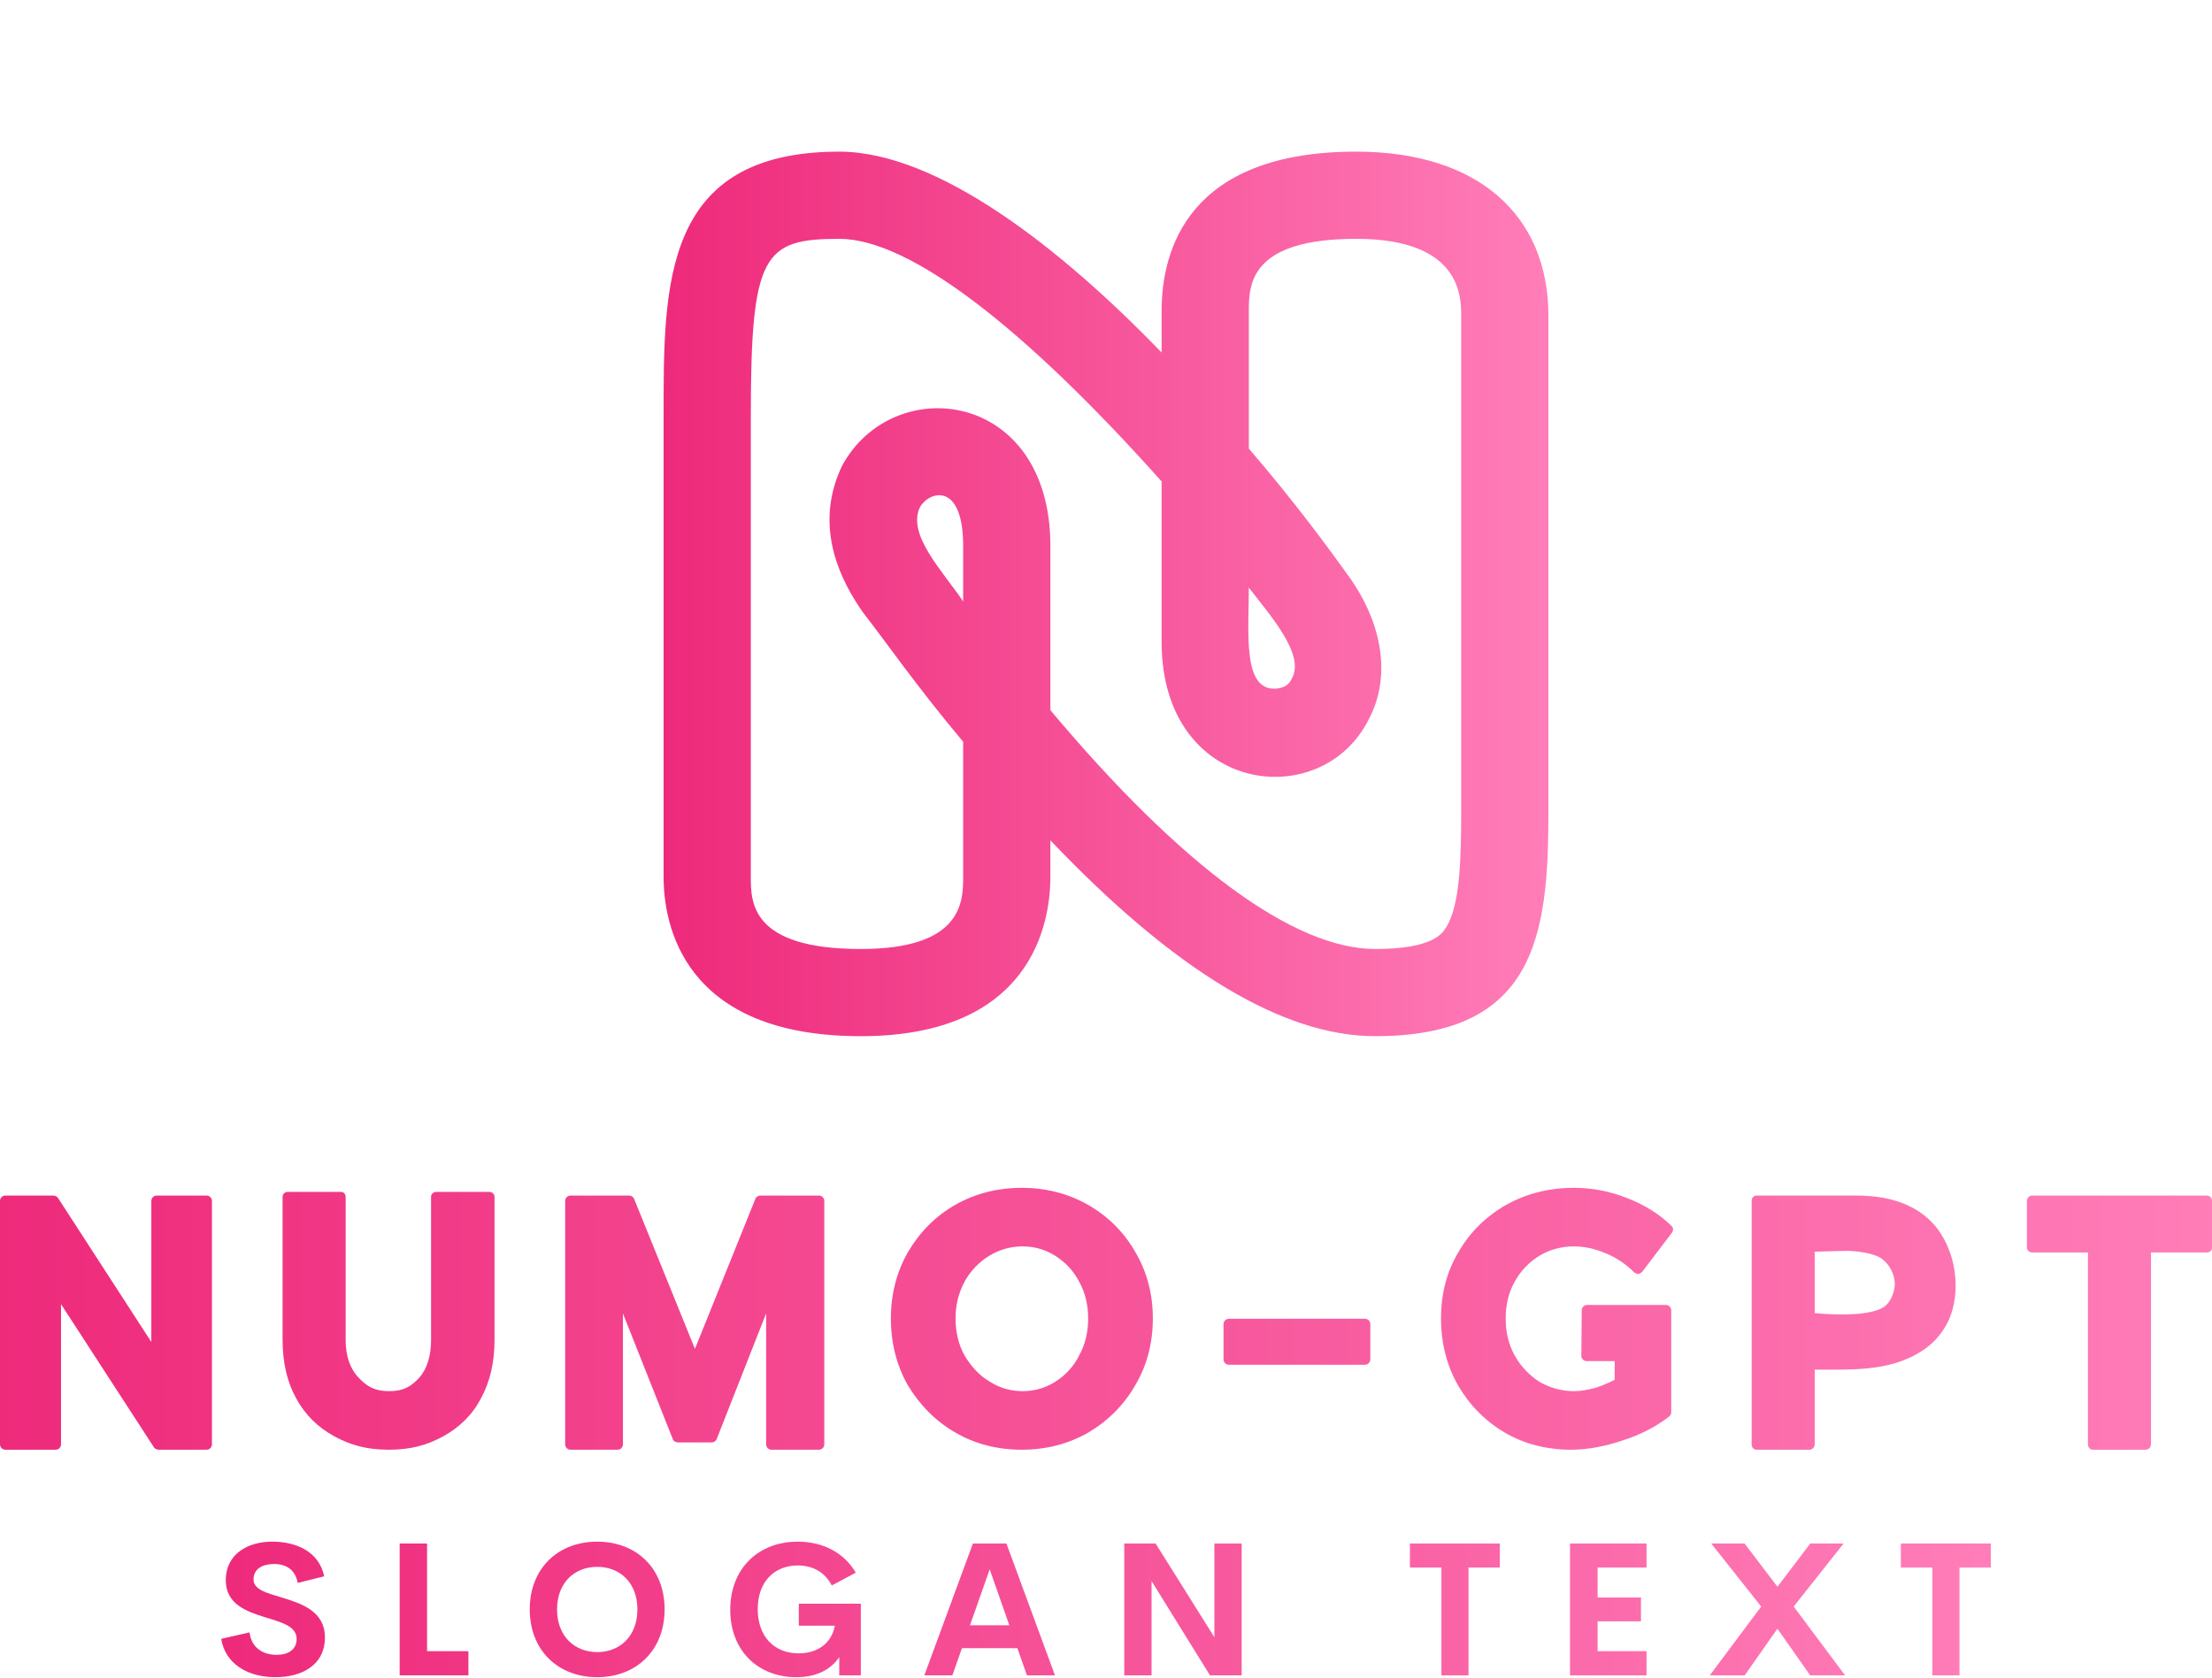
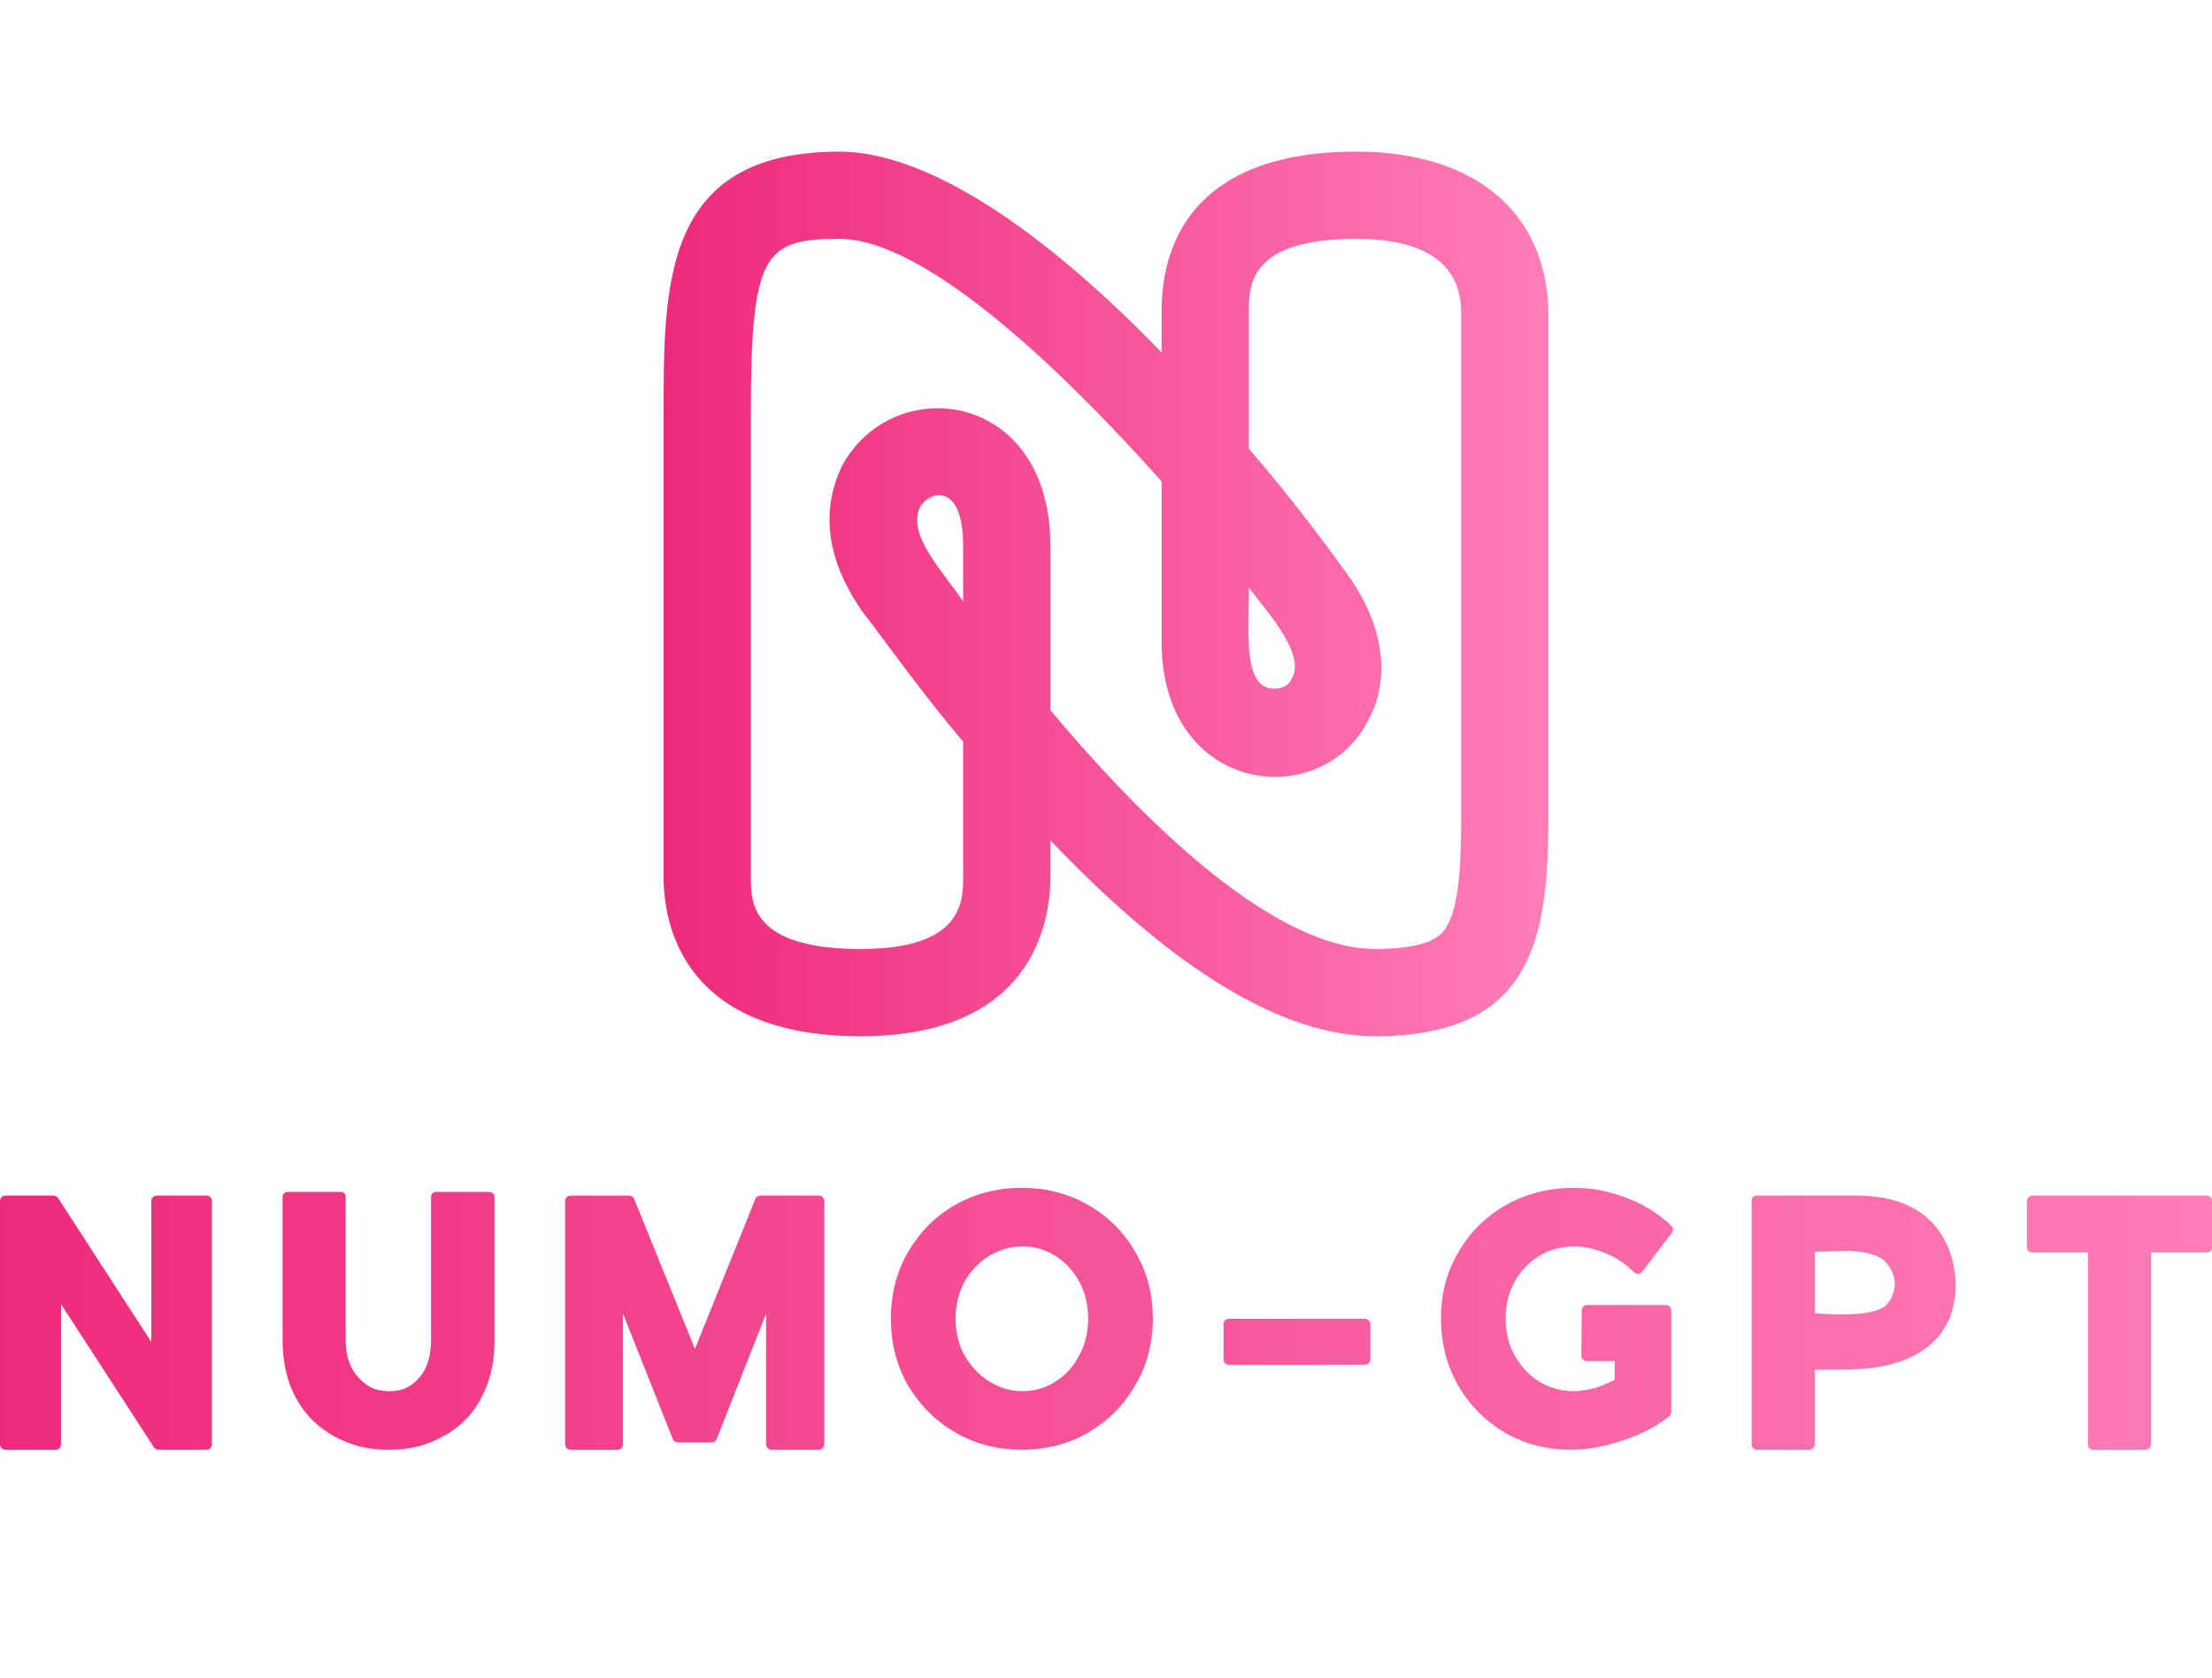
<svg xmlns="http://www.w3.org/2000/svg" width="251.56" height="190.793" viewBox="0 0 350 265.454" class="looka-1j8o68f">
  <defs id="SvgjsDefs2526">
    <linearGradient id="SvgjsLinearGradient2533">
      <stop id="SvgjsStop2534" stop-color="#ee2a7b" offset="0" />
      <stop id="SvgjsStop2535" stop-color="#ff7db8" offset="1" />
    </linearGradient>
    <linearGradient id="SvgjsLinearGradient2536">
      <stop id="SvgjsStop2537" stop-color="#ee2a7b" offset="0" />
      <stop id="SvgjsStop2538" stop-color="#ff7db8" offset="1" />
    </linearGradient>
    <linearGradient id="SvgjsLinearGradient2539">
      <stop id="SvgjsStop2540" stop-color="#ee2a7b" offset="0" />
      <stop id="SvgjsStop2541" stop-color="#ff7db8" offset="1" />
    </linearGradient>
  </defs>
  <g id="SvgjsG2527" featurekey="monogramFeature-0" transform="matrix(3.333333,0,0,3.333333,105,-36)" fill="url(#SvgjsLinearGradient2533)">
    <path d="M33.78 60 c-4.38 0 -9.54 -3.12 -15.42 -9.3 l0 1.74 c0 2.22 -0.9 7.56 -9 7.56 c-8.46 0 -9.36 -5.34 -9.36 -7.56 l0 -21.9 c0 -6.24 -0.06 -12.54 8.34 -12.54 c4.68 0 10.56 4.62 15.3 9.54 l0 -1.98 c0 -2.82 1.2 -7.56 9.24 -7.56 c5.76 0 9.12 3 9.12 7.8 l0 23.58 c0 5.82 -0.6 10.62 -8.22 10.62 z M18.36 36.72 l0 7.8 c6.24 7.44 11.58 11.34 15.42 11.34 c2.7 0 3.18 -0.72 3.36 -1.02 c0.66 -1.02 0.72 -3.24 0.72 -5.46 l0 -23.58 c0 -0.9 0 -3.66 -4.98 -3.66 c-5.04 0 -5.1 2.16 -5.1 3.42 l0 6.54 c2.22 2.58 3.84 4.8 4.74 6.06 c1.68 2.34 1.98 4.86 0.96 6.78 c-2.22 4.5 -9.84 3.6 -9.84 -3.66 l0 -7.62 c-6.48 -7.26 -11.94 -11.52 -15.3 -11.52 c-3.6 0 -4.2 0.72 -4.2 8.4 l0 21.9 c0 1.2 0 3.42 5.22 3.42 c4.8 0 4.86 -2.22 4.86 -3.42 l0 -6.42 c-2.22 -2.64 -3.84 -4.98 -4.74 -6.12 c-1.74 -2.46 -2.04 -4.8 -1.02 -6.96 c2.4 -4.5 9.9 -3.66 9.9 3.78 z M27.78 38.7 c0 2.1 -0.3 4.8 1.2 4.8 c0.42 0 0.72 -0.18 0.84 -0.48 c0.66 -1.14 -1.08 -3.06 -2.04 -4.32 z M12.18 34.86 c-0.66 1.32 1.08 3.06 2.04 4.5 l0 -2.64 c0 -3 -1.56 -2.64 -2.04 -1.86 z" />
  </g>
  <g id="SvgjsG2528" featurekey="nameFeature-0" transform="matrix(1.609077,0,0,1.609077,-3.218154,165.0867)" fill="url(#SvgjsLinearGradient2536)">
    <path d="M2.52 40 c-0.28 0 -0.52 -0.24 -0.52 -0.52 l0 -23.96 c0 -0.28 0.24 -0.52 0.52 -0.52 l4.72 0 c0.16 0 0.32 0.08 0.44 0.2 l9.2 14.2 l0 -13.88 c0 -0.28 0.24 -0.52 0.52 -0.52 l4.92 0 c0.28 0 0.52 0.24 0.52 0.52 l0 23.96 c0 0.28 -0.24 0.52 -0.52 0.52 l-4.72 0 c-0.16 0 -0.32 -0.08 -0.44 -0.2 l-9.16 -14.12 l0 13.8 c0 0.28 -0.24 0.52 -0.52 0.52 l-4.96 0 z M40.228 40 c-2.16 0 -3.72 -0.44 -5.36 -1.32 c-1.6 -0.88 -2.88 -2.12 -3.76 -3.76 c-0.88 -1.6 -1.32 -3.52 -1.32 -5.72 l0 -14.08 c0 -0.28 0.24 -0.48 0.52 -0.48 l5.2 0 c0.28 0 0.48 0.2 0.48 0.48 l0 14.08 c0 1.6 0.44 2.84 1.28 3.72 s1.6 1.32 3 1.32 s2.12 -0.44 2.92 -1.28 c0.8 -0.88 1.2 -2.16 1.2 -3.76 l0 -14.08 c0 -0.28 0.24 -0.48 0.52 -0.48 l5.2 0 c0.28 0 0.52 0.2 0.52 0.48 l0 14.08 c0 2.2 -0.44 4.12 -1.32 5.72 c-0.84 1.64 -2.12 2.88 -3.72 3.76 s-3.2 1.32 -5.36 1.32 z M58.096 40 c-0.28 0 -0.52 -0.24 -0.52 -0.52 l0 -23.96 c0 -0.28 0.24 -0.52 0.52 -0.52 l5.76 0 c0.2 0 0.4 0.12 0.48 0.28 l6 14.8 l5.96 -14.8 c0.08 -0.16 0.28 -0.28 0.48 -0.28 l5.76 0 c0.28 0 0.52 0.24 0.52 0.52 l0 23.96 c0 0.28 -0.24 0.52 -0.52 0.52 l-4.68 0 c-0.28 0 -0.52 -0.24 -0.52 -0.52 l0 -12.88 l-4.88 12.4 c-0.08 0.16 -0.28 0.28 -0.44 0.28 l-3.36 0 c-0.2 0 -0.4 -0.12 -0.48 -0.28 l-4.92 -12.4 l0 12.88 c0 0.28 -0.24 0.52 -0.52 0.52 l-4.64 0 z M102.484 40 c-2.4 0 -4.6 -0.56 -6.52 -1.68 c-1.96 -1.12 -3.52 -2.72 -4.68 -4.64 c-1.12 -1.96 -1.68 -4.2 -1.68 -6.6 c0 -2.36 0.56 -4.56 1.68 -6.52 c1.16 -1.96 2.68 -3.52 4.64 -4.64 s4.16 -1.68 6.56 -1.68 c2.36 0 4.56 0.56 6.52 1.68 s3.52 2.68 4.64 4.64 c1.16 1.96 1.72 4.16 1.72 6.52 c0 2.4 -0.56 4.6 -1.72 6.56 c-1.12 1.96 -2.68 3.52 -4.64 4.68 c-1.96 1.12 -4.16 1.68 -6.52 1.68 z M102.564 34.24 c1.16 0 2.24 -0.32 3.2 -0.92 c1 -0.64 1.8 -1.48 2.36 -2.6 c0.6 -1.08 0.88 -2.32 0.88 -3.64 c0 -1.28 -0.28 -2.52 -0.88 -3.6 c-0.56 -1.08 -1.36 -1.92 -2.36 -2.56 c-0.96 -0.6 -2.04 -0.92 -3.2 -0.92 c-1.2 0 -2.28 0.32 -3.28 0.92 c-1.04 0.64 -1.84 1.48 -2.44 2.56 c-0.6 1.12 -0.88 2.32 -0.88 3.6 c0 1.32 0.28 2.56 0.88 3.64 c0.64 1.08 1.44 1.96 2.44 2.56 c1 0.64 2.08 0.96 3.28 0.96 z M122.832 31.64 c-0.28 0 -0.52 -0.24 -0.52 -0.52 l0 -3.48 c0 -0.28 0.24 -0.52 0.52 -0.52 l13.4 0 c0.28 0 0.52 0.24 0.52 0.52 l0 3.48 c0 0.28 -0.24 0.52 -0.52 0.52 l-13.4 0 z M156.46 40 c-2.36 0 -4.56 -0.56 -6.48 -1.68 c-1.96 -1.16 -3.48 -2.72 -4.6 -4.64 c-1.12 -1.96 -1.68 -4.2 -1.68 -6.6 s0.56 -4.6 1.72 -6.52 c1.12 -1.96 2.72 -3.52 4.68 -4.64 c2 -1.12 4.24 -1.68 6.68 -1.68 c1.76 0 3.48 0.32 5.2 1 c1.68 0.64 3.16 1.56 4.36 2.72 c0.2 0.16 0.24 0.44 0.08 0.68 l-2.92 3.84 c-0.12 0.12 -0.24 0.2 -0.4 0.24 c-0.12 0 -0.28 -0.08 -0.4 -0.16 c-0.8 -0.8 -1.72 -1.44 -2.8 -1.88 c-1.04 -0.44 -2.08 -0.68 -3.12 -0.68 c-1.24 0 -2.4 0.32 -3.4 0.92 c-1.04 0.64 -1.84 1.48 -2.44 2.56 s-0.88 2.28 -0.88 3.6 s0.28 2.56 0.88 3.64 s1.44 1.96 2.44 2.6 c1.04 0.6 2.2 0.92 3.4 0.92 c0.64 0 1.32 -0.12 2.08 -0.32 c0.64 -0.2 1.32 -0.48 1.92 -0.8 l0 -1.84 l-2.76 0 c-0.16 0 -0.28 -0.04 -0.36 -0.16 c-0.12 -0.08 -0.16 -0.2 -0.16 -0.36 l0.04 -4.48 c0 -0.28 0.24 -0.52 0.52 -0.52 l7.76 0 c0.28 0 0.52 0.24 0.52 0.52 l0 10.04 c0 0.16 -0.08 0.32 -0.24 0.44 c-1.24 0.96 -2.76 1.76 -4.52 2.32 c-1.76 0.6 -3.48 0.92 -5.12 0.92 z M174.728 40 c-0.28 0 -0.48 -0.24 -0.48 -0.52 l0 -23.96 c0 -0.28 0.2 -0.52 0.48 -0.52 l9.8 0 c3.04 0 5.44 0.76 7.12 2.32 c2.48 2.24 3.32 6.48 2.12 9.6 c-0.44 1.12 -1.2 2.16 -2.16 2.92 c-3.24 2.52 -7.28 2.28 -11.16 2.28 l0 7.36 c0 0.28 -0.24 0.52 -0.52 0.52 l-5.2 0 z M180.448 26.56 c0 0 5.04 0.56 6.8 -0.6 c0.68 -0.44 1.08 -1.52 1.08 -2.32 c-0.04 -0.88 -0.48 -1.8 -1.2 -2.36 c-0.76 -0.64 -2.64 -0.84 -3.6 -0.84 l-3.08 0.08 l0 6.04 z M207.796 40 c-0.28 0 -0.48 -0.24 -0.48 -0.52 l0 -18.88 l-5.48 0 c-0.28 0 -0.52 -0.2 -0.52 -0.48 l0 -4.6 c0 -0.28 0.24 -0.52 0.52 -0.52 l17.16 0 c0.32 0 0.52 0.24 0.52 0.52 l0 4.6 c0 0.28 -0.2 0.48 -0.52 0.48 l-5.48 0 l0 18.88 c0 0.28 -0.24 0.52 -0.52 0.52 l-5.2 0 z">
</path>
  </g>
-   <g id="SvgjsG2529" featurekey="sloganFeature-0" transform="matrix(1.479347,0,0,1.479347,33.97422,235.5777)" fill="url(#SvgjsLinearGradient2539)">
-     <path d="M6.514 20.195 c-3.027 0 -5.391 -1.455 -5.82 -4.102 l3.027 -0.693 c0.195 1.582 1.357 2.402 2.91 2.402 c1.191 0 2.139 -0.527 2.129 -1.719 c-0.01 -1.328 -1.572 -1.748 -3.291 -2.275 c-2.07 -0.645 -4.287 -1.406 -4.287 -4.004 c0 -2.627 2.148 -4.111 4.981 -4.111 c2.481 0 4.981 1.006 5.547 3.711 l-2.832 0.703 c-0.264 -1.406 -1.211 -2.022 -2.539 -2.022 c-1.182 0 -2.188 0.488 -2.188 1.65 c0 1.084 1.387 1.445 2.988 1.924 c2.129 0.645 4.648 1.465 4.648 4.277 c0 2.998 -2.51 4.258 -5.273 4.258 z M22.712 17.412 l4.424 0 l0 2.588 l-7.354 0 l0 -14.111 l2.93 0 l0 11.523 z M40.913 20.195 c-4.15 0 -7.217 -2.832 -7.217 -7.256 c0 -4.434 3.066 -7.246 7.217 -7.246 c4.141 0 7.207 2.812 7.207 7.246 c0 4.424 -3.066 7.256 -7.207 7.256 z M40.913 17.51 c2.432 0 4.297 -1.709 4.297 -4.57 c0 -2.852 -1.865 -4.551 -4.297 -4.551 s-4.297 1.699 -4.297 4.551 c0 2.861 1.865 4.57 4.297 4.57 z M62.209 20.195 c-4.072 0 -7.07 -2.812 -7.07 -7.217 c0 -4.463 3.066 -7.285 7.217 -7.285 c2.725 0 4.981 1.201 6.211 3.32 l-2.568 1.367 c-0.742 -1.445 -2.07 -2.139 -3.643 -2.139 c-2.441 0 -4.277 1.68 -4.277 4.668 c0 2.881 1.719 4.736 4.385 4.736 c1.807 0 3.467 -0.898 3.867 -2.959 l-3.857 0 l0 -2.353 l6.631 0 l0 7.666 l-2.305 0 l0 -1.953 c-0.908 1.338 -2.432 2.148 -4.59 2.148 z M86.875 20 l-1.025 -2.91 l-5.928 0 l-1.025 2.91 l-2.998 0 l5.195 -14.111 l3.584 0 l5.195 14.111 l-2.998 0 z M80.781 14.639 l4.209 0 l-2.1 -5.986 z M106.922 5.889 l2.92 0 l0 14.111 l-3.389 0 l-6.25 -10.088 l0 10.088 l-2.92 0 l0 -14.111 l3.35 0 l6.289 10.029 l0 -10.029 z M137.454 5.889 l0 2.578 l-3.35 0 l0 11.533 l-2.9 0 l0 -11.533 l-3.369 0 l0 -2.578 l9.619 0 z M153.145 8.467 l-5.234 0 l0 3.203 l4.639 0 l0 2.549 l-4.639 0 l0 3.193 l5.234 0 l0 2.588 l-8.184 0 l0 -14.111 l8.184 0 l0 2.578 z M159.91 20 l5.498 -7.363 l-5.342 -6.748 l3.564 0 l3.516 4.629 l3.516 -4.629 l3.564 0 l-5.342 6.748 l5.498 7.363 l-3.731 0 l-3.506 -4.99 l-3.506 4.99 l-3.731 0 z M189.966 5.889 l0 2.578 l-3.35 0 l0 11.533 l-2.9 0 l0 -11.533 l-3.369 0 l0 -2.578 l9.619 0 z">
- </path>
-   </g>
</svg>
